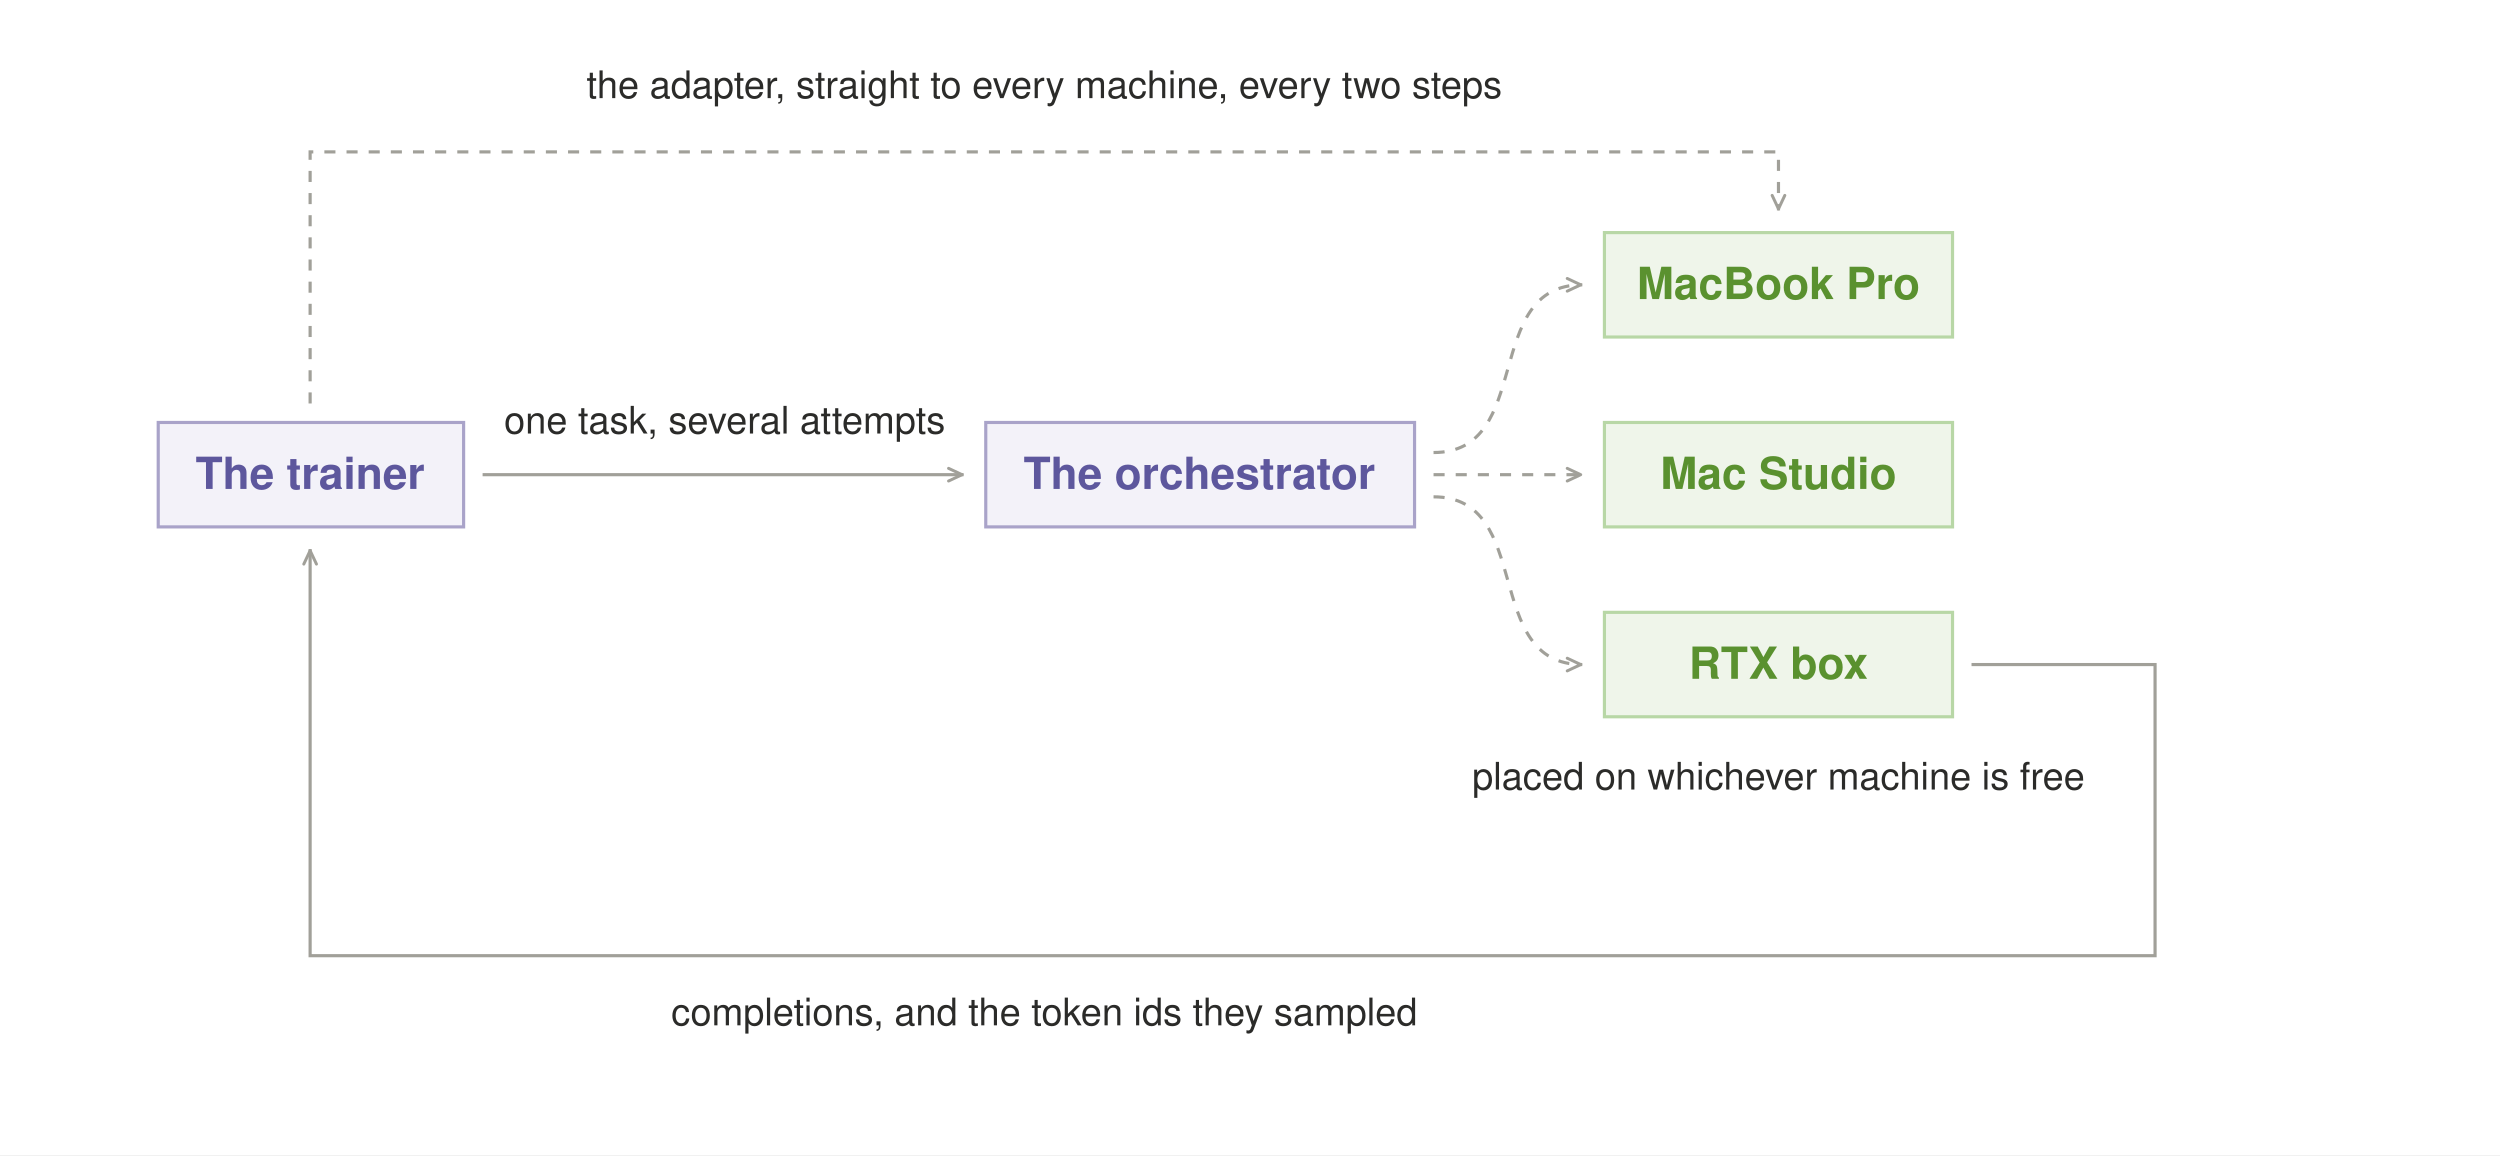
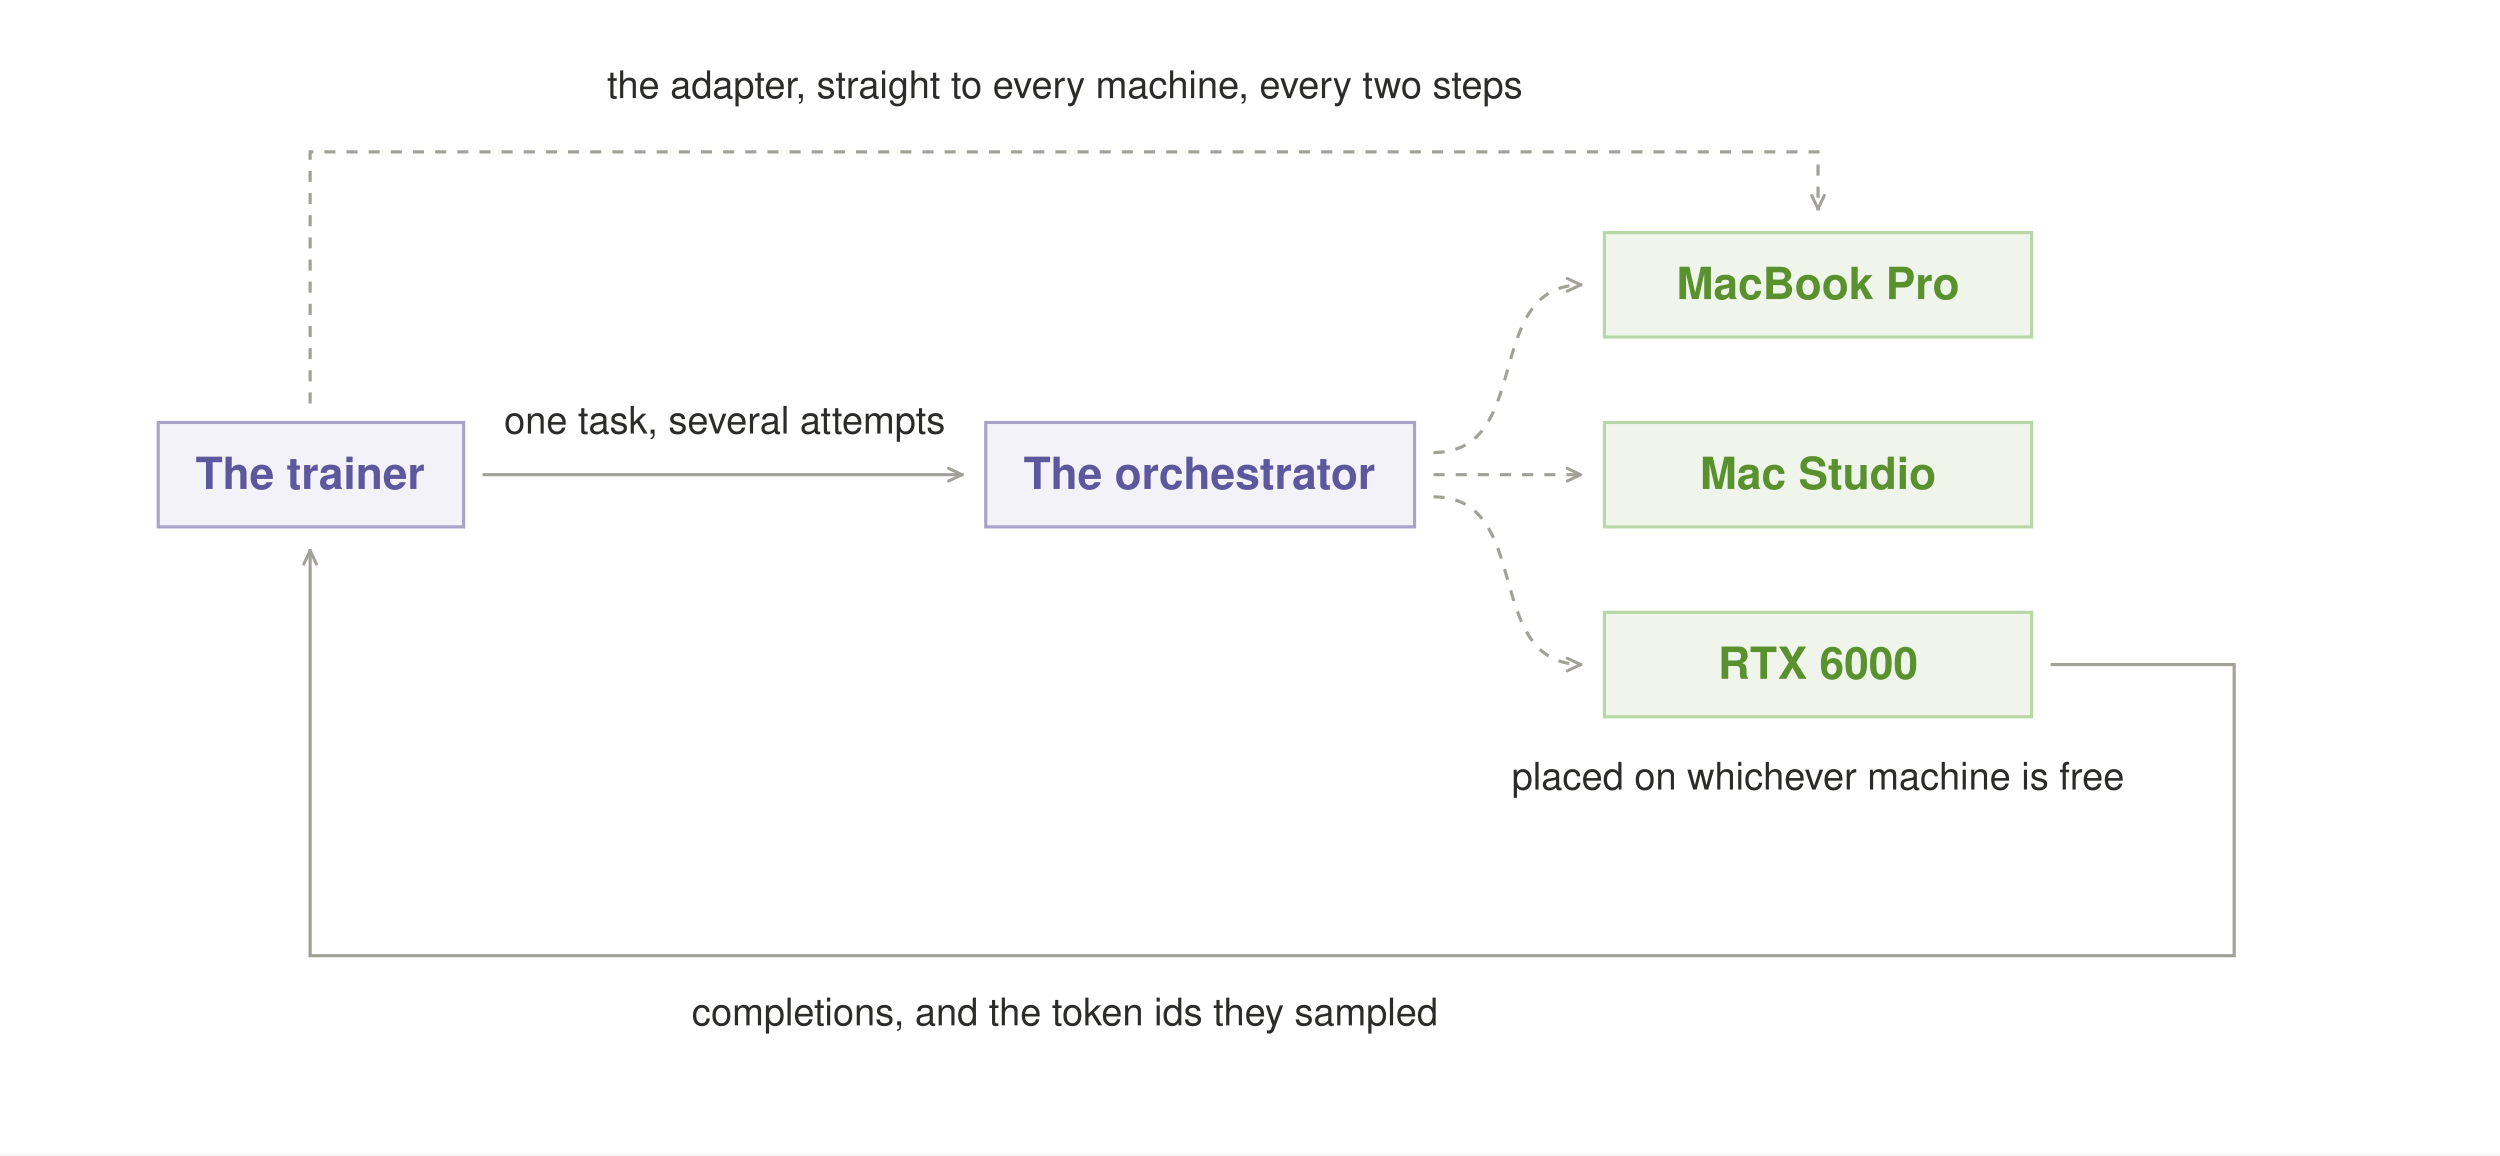
<svg xmlns="http://www.w3.org/2000/svg" viewBox="0 0 1580 730" font-family="Avenir Next, Nunito, Segoe UI, Helvetica, Arial, sans-serif">
  <defs>
    <marker id="ha" markerWidth="14" markerHeight="14" refX="11" refY="5" orient="auto" markerUnits="userSpaceOnUse">
      <path d="M1.5 1 L10 5 L1.5 9" fill="none" stroke="#a1a099" stroke-width="1.9" stroke-linecap="round" stroke-linejoin="round" />
    </marker>
    <marker id="Ha" markerWidth="19" markerHeight="19" refX="13" refY="6.5" orient="auto" markerUnits="userSpaceOnUse">
      <path d="M2 1.5 L12.5 6.5 L2 11.5" fill="none" stroke="#a1a099" stroke-width="3" stroke-linecap="round" stroke-linejoin="round" />
    </marker>
    <marker id="hg" markerWidth="14" markerHeight="14" refX="11" refY="5" orient="auto" markerUnits="userSpaceOnUse">
      <path d="M1.5 1 L10 5 L1.5 9" fill="none" stroke="#5a912f" stroke-width="1.9" stroke-linecap="round" stroke-linejoin="round" />
    </marker>
    <marker id="Hg" markerWidth="19" markerHeight="19" refX="13" refY="6.5" orient="auto" markerUnits="userSpaceOnUse">
      <path d="M2 1.5 L12.5 6.5 L2 11.5" fill="none" stroke="#5a912f" stroke-width="3" stroke-linecap="round" stroke-linejoin="round" />
    </marker>
    <marker id="hp" markerWidth="14" markerHeight="14" refX="11" refY="5" orient="auto" markerUnits="userSpaceOnUse">
      <path d="M1.5 1 L10 5 L1.5 9" fill="none" stroke="#5d579d" stroke-width="1.9" stroke-linecap="round" stroke-linejoin="round" />
    </marker>
    <marker id="Hp" markerWidth="19" markerHeight="19" refX="13" refY="6.5" orient="auto" markerUnits="userSpaceOnUse">
      <path d="M2 1.5 L12.5 6.5 L2 11.5" fill="none" stroke="#5d579d" stroke-width="3" stroke-linecap="round" stroke-linejoin="round" />
    </marker>
    <marker id="hc" markerWidth="14" markerHeight="14" refX="11" refY="5" orient="auto" markerUnits="userSpaceOnUse">
      <path d="M1.5 1 L10 5 L1.5 9" fill="none" stroke="#ad5130" stroke-width="1.9" stroke-linecap="round" stroke-linejoin="round" />
    </marker>
    <marker id="Hc" markerWidth="19" markerHeight="19" refX="13" refY="6.5" orient="auto" markerUnits="userSpaceOnUse">
      <path d="M2 1.5 L12.5 6.5 L2 11.5" fill="none" stroke="#ad5130" stroke-width="3" stroke-linecap="round" stroke-linejoin="round" />
    </marker>
    <marker id="hk" markerWidth="14" markerHeight="14" refX="11" refY="5" orient="auto" markerUnits="userSpaceOnUse">
      <path d="M1.5 1 L10 5 L1.5 9" fill="none" stroke="#2b2b29" stroke-width="1.9" stroke-linecap="round" stroke-linejoin="round" />
    </marker>
    <marker id="Hk" markerWidth="19" markerHeight="19" refX="13" refY="6.5" orient="auto" markerUnits="userSpaceOnUse">
      <path d="M2 1.5 L12.5 6.5 L2 11.5" fill="none" stroke="#2b2b29" stroke-width="3" stroke-linecap="round" stroke-linejoin="round" />
    </marker>
  </defs>
  <rect width="1580" height="730" fill="#fff" />
  <rect x="100" y="267" width="193" height="66" fill="#f3f2f9" stroke="#a9a3c9" stroke-width="2" />
  <text x="196" y="309" text-anchor="middle" fill="#5d579d" font-size="28" font-weight="600">The trainer</text>
  <rect x="623" y="267" width="271" height="66" fill="#f3f2f9" stroke="#a9a3c9" stroke-width="2" />
  <text x="758" y="309" text-anchor="middle" fill="#5d579d" font-size="28" font-weight="600">The orchestrator</text>
  <path d="M305 300 L609 300" fill="none" stroke="#a1a099" stroke-width="2" marker-end="url(#ha)" />
  <text x="458" y="274" text-anchor="middle" fill="#2b2b29" font-size="24">one task, several attempts</text>
-   <rect x="1014" y="147" width="220" height="66" fill="#eff5ea" stroke="#b8d7a6" stroke-width="2" />
-   <text x="1124" y="189" text-anchor="middle" fill="#5a912f" font-size="28" font-weight="600">MacBook Pro</text>
+   <rect x="1014" y="147" width="270" height="66" fill="#eff5ea" stroke="#b8d7a6" stroke-width="2" />
+   <text x="1149" y="189" text-anchor="middle" fill="#5a912f" font-size="28" font-weight="600">MacBook Pro</text>
  <path d="M906 286 C970 286, 936 180, 1000 180" fill="none" stroke="#a1a099" stroke-width="2" stroke-dasharray="7 7" marker-end="url(#ha)" />
-   <rect x="1014" y="267" width="220" height="66" fill="#eff5ea" stroke="#b8d7a6" stroke-width="2" />
-   <text x="1124" y="309" text-anchor="middle" fill="#5a912f" font-size="28" font-weight="600">Mac Studio</text>
+   <rect x="1014" y="267" width="270" height="66" fill="#eff5ea" stroke="#b8d7a6" stroke-width="2" />
+   <text x="1149" y="309" text-anchor="middle" fill="#5a912f" font-size="28" font-weight="600">Mac Studio</text>
  <path d="M906 300 L1000 300" fill="none" stroke="#a1a099" stroke-width="2" stroke-dasharray="7 7" marker-end="url(#ha)" />
-   <rect x="1014" y="387" width="220" height="66" fill="#eff5ea" stroke="#b8d7a6" stroke-width="2" />
-   <text x="1124" y="429" text-anchor="middle" fill="#5a912f" font-size="28" font-weight="600">RTX box</text>
+   <rect x="1014" y="387" width="270" height="66" fill="#eff5ea" stroke="#b8d7a6" stroke-width="2" />
+   <text x="1149" y="429" text-anchor="middle" fill="#5a912f" font-size="28" font-weight="600">RTX 6000</text>
  <path d="M906 314 C970 314, 936 420, 1000 420" fill="none" stroke="#a1a099" stroke-width="2" stroke-dasharray="7 7" marker-end="url(#ha)" />
-   <text x="1124" y="499" text-anchor="middle" fill="#2b2b29" font-size="24">placed on whichever machine is free</text>
-   <path d="M1246 420 L1362 420 L1362 604 L196 604 L196 347" fill="none" stroke="#a1a099" stroke-width="2" marker-end="url(#ha)" />
-   <text x="660" y="648" text-anchor="middle" fill="#2b2b29" font-size="24">completions, and the token ids they sampled</text>
-   <path d="M196 255 L196 96 L1124 96 L1124 133" fill="none" stroke="#a1a099" stroke-width="2" stroke-dasharray="7 7" marker-end="url(#ha)" />
-   <text x="660" y="62" text-anchor="middle" fill="#2b2b29" font-size="24">the adapter, straight to every machine, every two steps</text>
+   <text x="1149" y="499" text-anchor="middle" fill="#2b2b29" font-size="24">placed on whichever machine is free</text>
+   <path d="M1296 420 L1412 420 L1412 604 L196 604 L196 347" fill="none" stroke="#a1a099" stroke-width="2" marker-end="url(#ha)" />
+   <text x="673" y="648" text-anchor="middle" fill="#2b2b29" font-size="24">completions, and the token ids they sampled</text>
+   <path d="M196 255 L196 96 L1149 96 L1149 133" fill="none" stroke="#a1a099" stroke-width="2" stroke-dasharray="7 7" marker-end="url(#ha)" />
+   <text x="673" y="62" text-anchor="middle" fill="#2b2b29" font-size="24">the adapter, straight to every machine, every two steps</text>
</svg>
